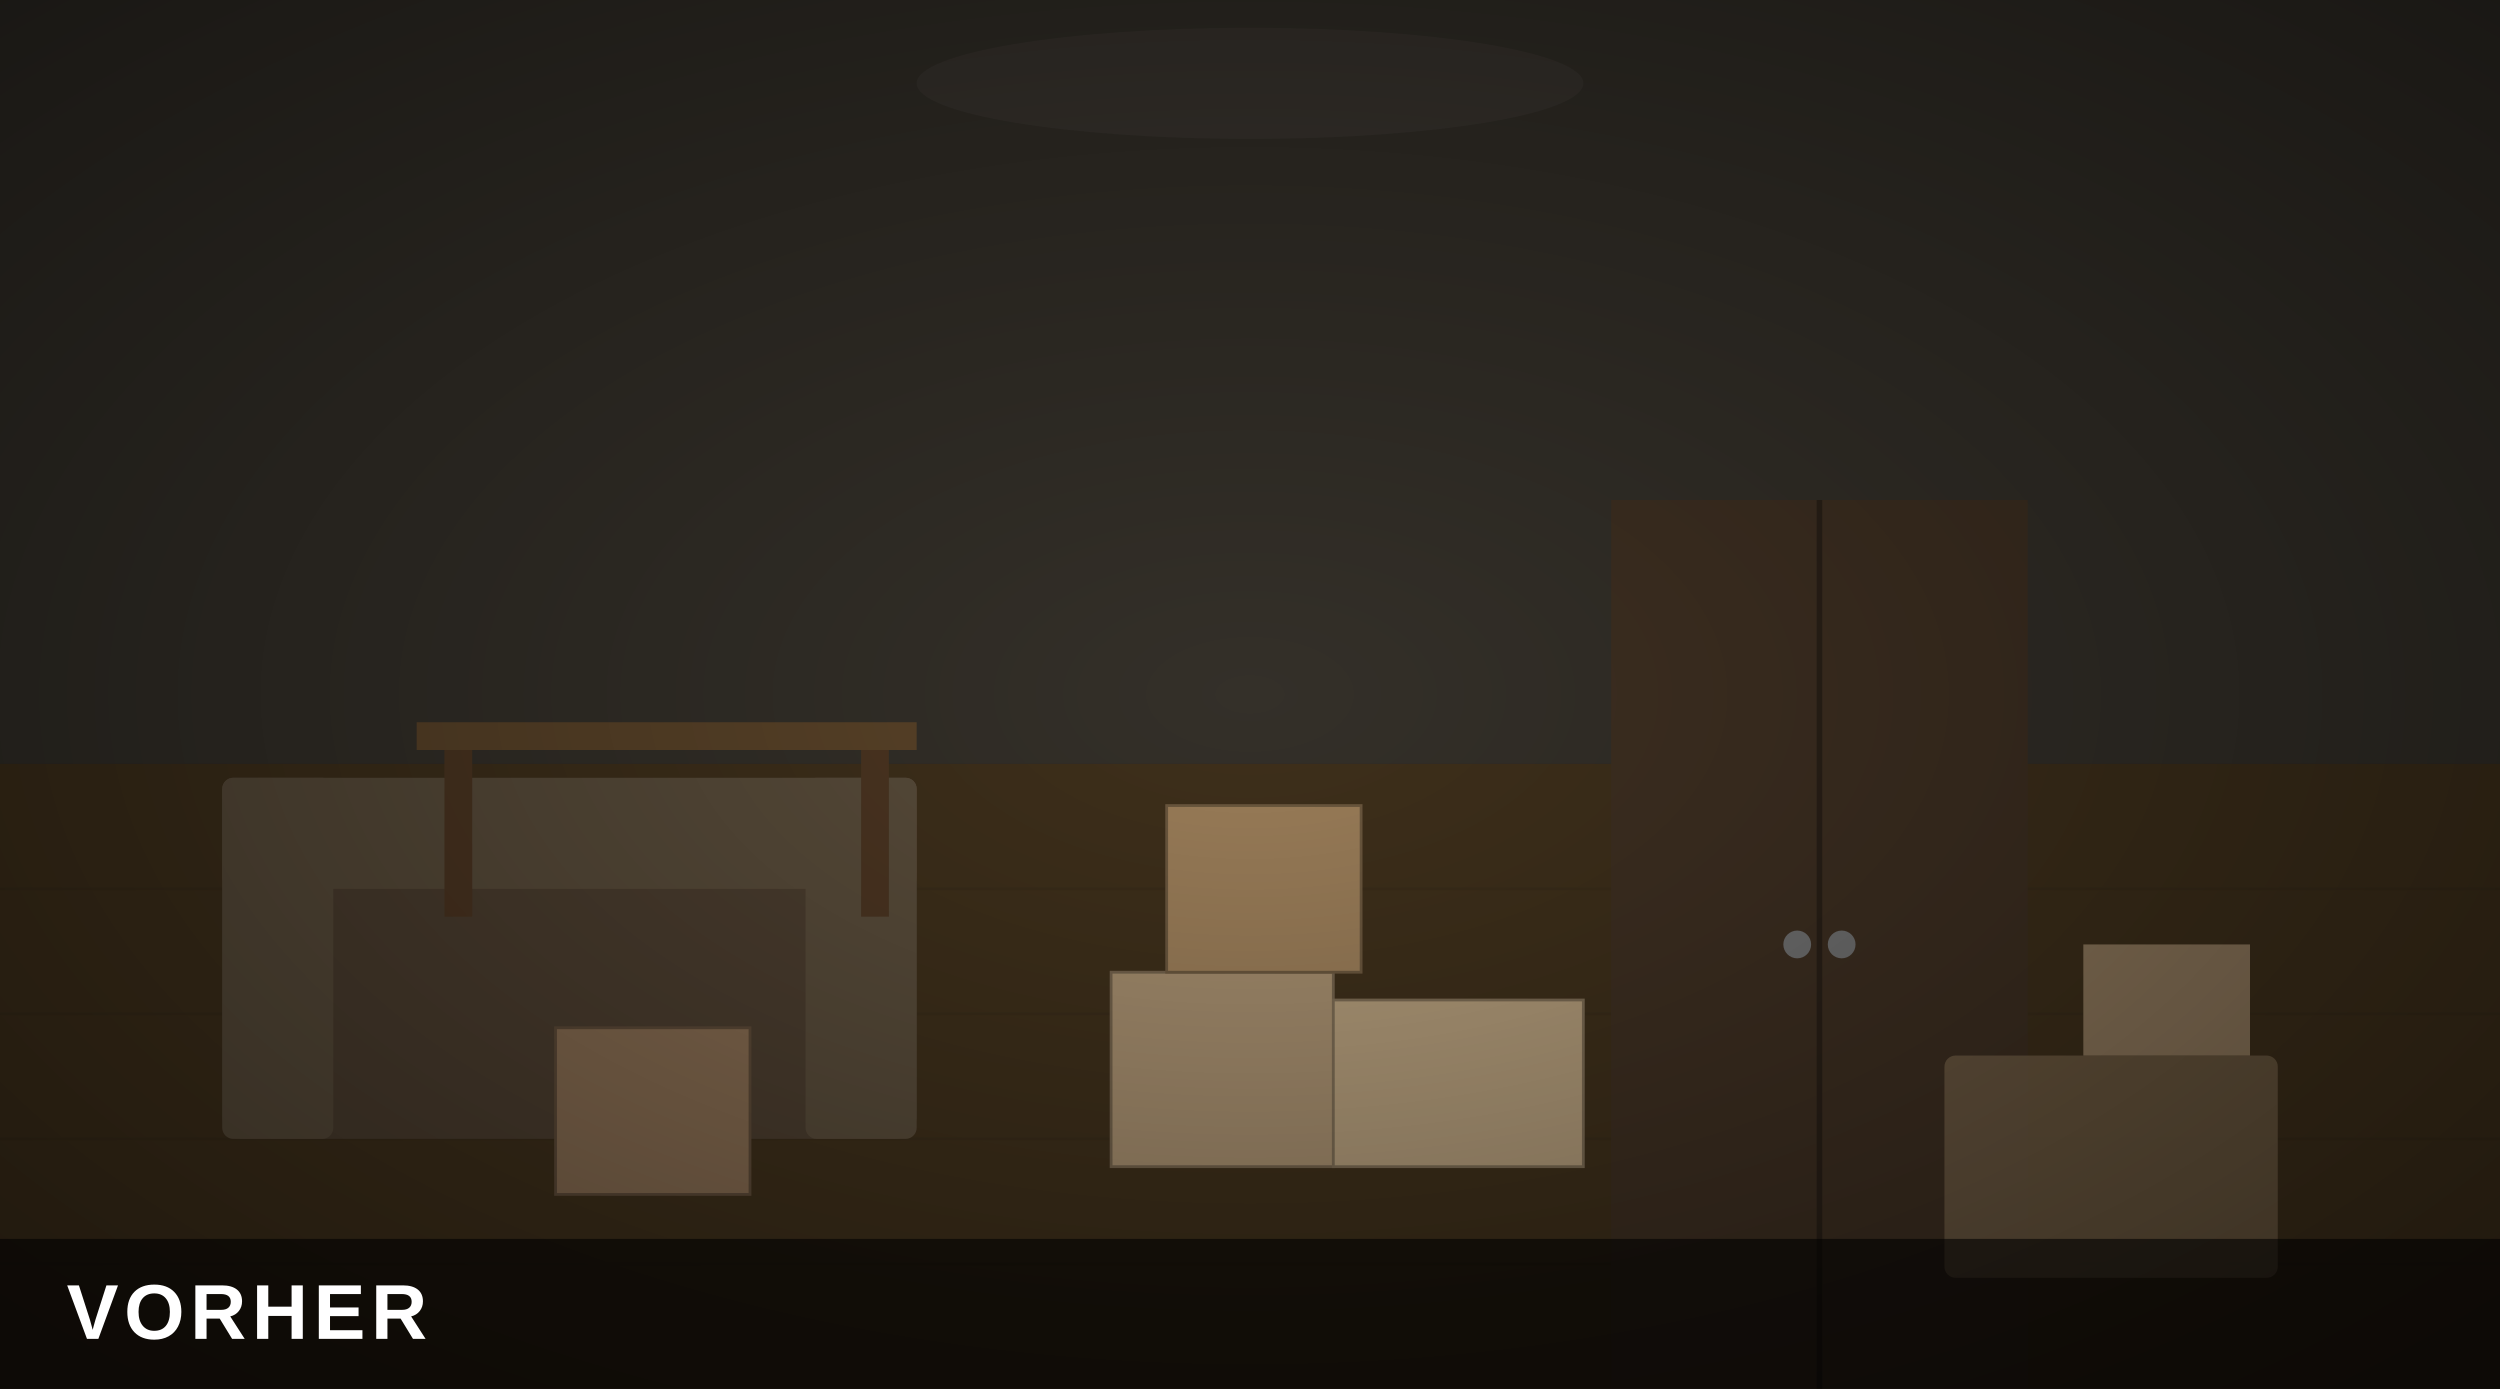
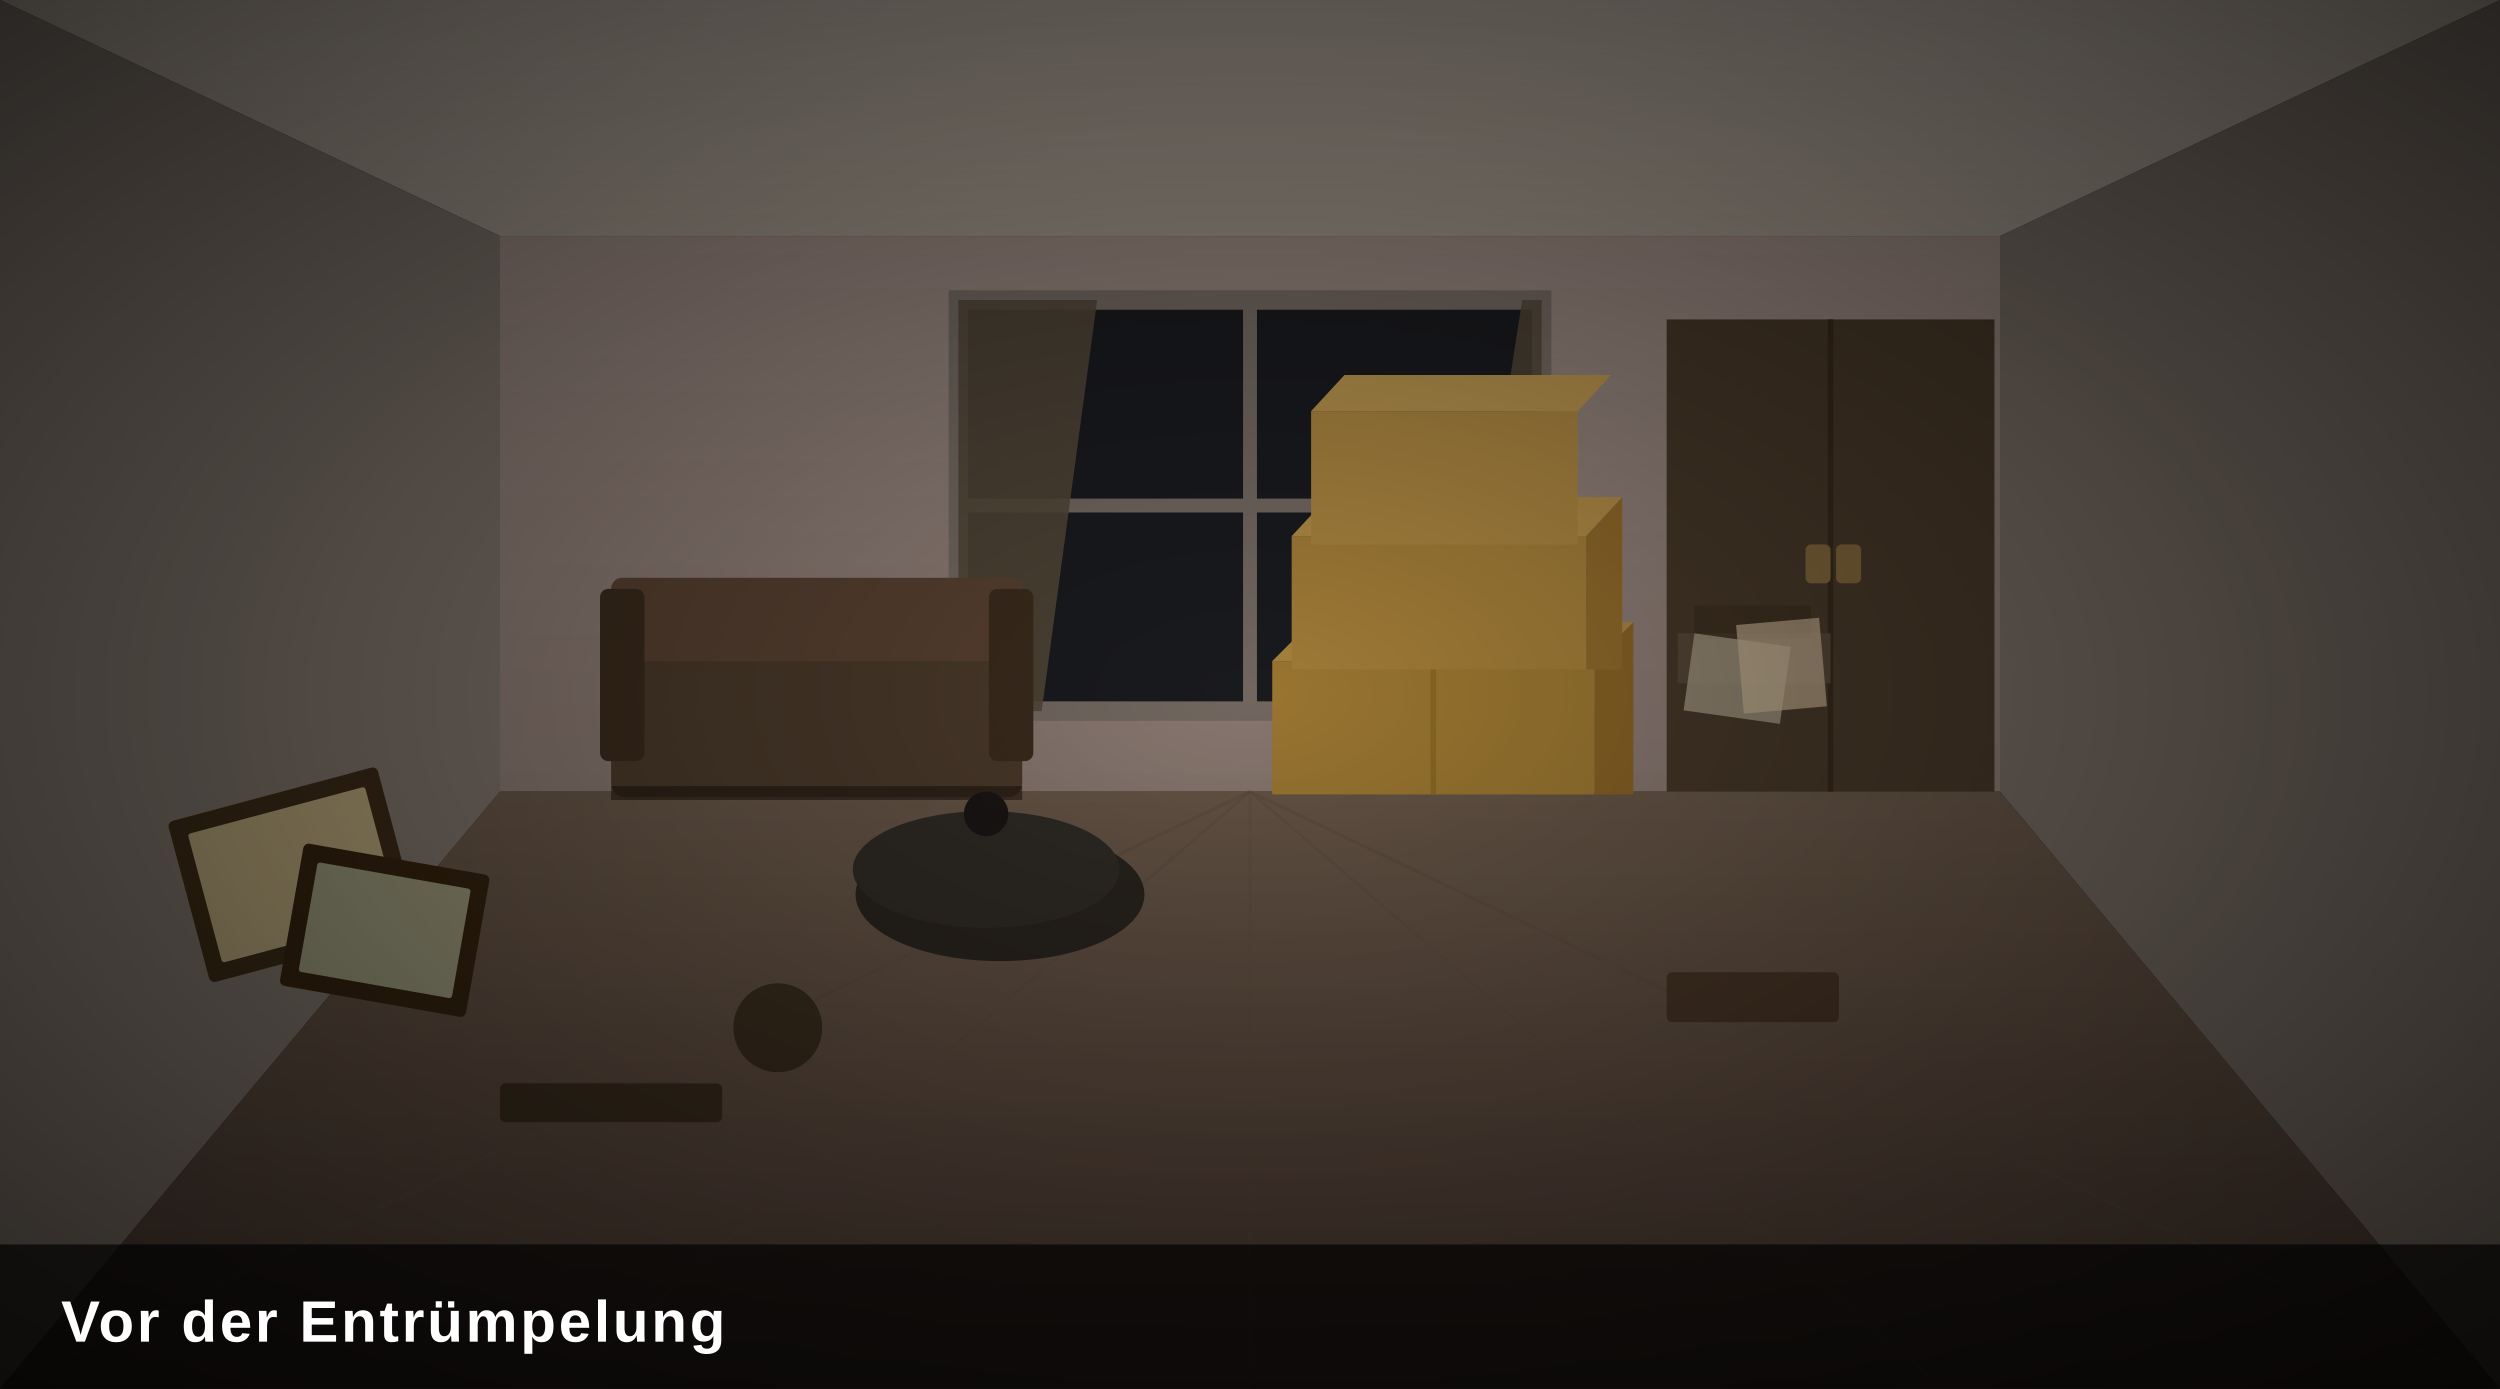
<svg xmlns="http://www.w3.org/2000/svg" viewBox="0 0 900 500" width="900" height="500">
-   <rect width="900" height="500" fill="#2e2a26" />
-   <rect x="0" y="0" width="900" height="275" fill="#3d3830" />
-   <polygon points="0,275 900,275 900,500 0,500" fill="#4a3820" />
-   <line x1="0" y1="320" x2="900" y2="320" stroke="#3e2f1b" stroke-width="1" opacity="0.4" />
-   <line x1="0" y1="365" x2="900" y2="365" stroke="#3e2f1b" stroke-width="1" opacity="0.4" />
-   <line x1="0" y1="410" x2="900" y2="410" stroke="#3e2f1b" stroke-width="1" opacity="0.4" />
-   <line x1="0" y1="455" x2="900" y2="455" stroke="#3e2f1b" stroke-width="1" opacity="0.4" />
-   <ellipse cx="450" cy="30" rx="120" ry="20" fill="#ffffff" opacity="0.05" />
-   <rect x="80" y="310" width="250" height="100" rx="8" fill="#5A4A38" />
-   <rect x="80" y="280" width="250" height="40" rx="4" fill="#6A5A45" />
-   <rect x="80" y="280" width="40" height="130" rx="4" fill="#6A5A45" />
-   <rect x="290" y="280" width="40" height="130" rx="4" fill="#6A5A45" />
-   <rect x="580" y="180" width="150" height="320" fill="#4A3828" />
-   <line x1="655" y1="180" x2="655" y2="500" stroke="#33271c" stroke-width="2" />
-   <circle cx="647" cy="340" r="5" fill="#888" />
-   <circle cx="663" cy="340" r="5" fill="#888" />
-   <rect x="400" y="350" width="80" height="70" fill="#C4A882" />
-   <rect x="400" y="350" width="80" height="70" fill="none" stroke="#89755b" stroke-width="1" />
-   <rect x="420" y="290" width="70" height="60" fill="#B8956A" />
-   <rect x="420" y="290" width="70" height="60" fill="none" stroke="#80684a" stroke-width="1" />
-   <rect x="480" y="360" width="90" height="60" fill="#D4B890" />
-   <rect x="480" y="360" width="90" height="60" fill="none" stroke="#948064" stroke-width="1" />
-   <rect x="200" y="370" width="70" height="60" fill="#A08060" />
-   <rect x="200" y="370" width="70" height="60" fill="none" stroke="#705943" stroke-width="1" />
-   <rect x="150" y="260" width="180" height="10" fill="#6B5030" />
-   <rect x="160" y="270" width="10" height="60" fill="#5A4028" />
-   <rect x="310" y="270" width="10" height="60" fill="#5A4028" />
-   <rect x="700" y="380" width="120" height="80" rx="4" fill="#8B7355" opacity="0.8" />
-   <rect x="750" y="340" width="60" height="40" fill="#C4A882" opacity="0.8" />
-   <rect width="900" height="500" fill="#000" opacity="0.15" />
-   <radialGradient id="vig2b" cx="50%" cy="50%" r="70%">
-     <stop offset="0%" stop-color="transparent" />
-     <stop offset="100%" stop-color="#000" stop-opacity="0.5" />
-   </radialGradient>
-   <rect width="900" height="500" fill="url(#vig2b)" />
-   <rect x="0" y="446" width="900" height="54" fill="#000" opacity="0.6" />
-   <text x="24" y="482" font-family="Arial Black, Arial" font-weight="900" font-size="28" fill="#fff" letter-spacing="2">VORHER</text>
+   <defs>
+     <linearGradient id="v2-ceil" x1="0%" y1="0%" x2="0%" y2="100%">
+       <stop offset="0%" stop-color="#c0b8ac" />
+       <stop offset="100%" stop-color="#b0a89c" />
+     </linearGradient>
+     <linearGradient id="v2-back" x1="0%" y1="0%" x2="0%" y2="100%">
+       <stop offset="0%" stop-color="#a89890" />
+       <stop offset="100%" stop-color="#988880" />
+     </linearGradient>
+     <linearGradient id="v2-floor" x1="0%" y1="0%" x2="0%" y2="100%">
+       <stop offset="0%" stop-color="#706050" />
+       <stop offset="100%" stop-color="#504038" />
+     </linearGradient>
+     <radialGradient id="v2-vig" cx="50%" cy="50%" r="70%">
+       <stop offset="0%" stop-color="transparent" />
+       <stop offset="100%" stop-color="#000" stop-opacity="0.65" />
+     </radialGradient>
+   </defs>
+   <rect width="900" height="500" fill="#241c16" />
+   <polygon points="0,0 900,0 720,85 180,85" fill="url(#v2-ceil)" />
+   <polygon points="180,85 720,85 720,285 180,285" fill="url(#v2-back)" />
+   <polygon points="0,0 180,85 180,285 0,500" fill="#888078" />
+   <polygon points="900,0 720,85 720,285 900,500" fill="#807870" />
+   <polygon points="0,500 900,500 720,285 180,285" fill="url(#v2-floor)" />
+   <line x1="450" y1="285" x2="0" y2="500" stroke="#625040" stroke-width="1.2" opacity="0.45" />
+   <line x1="450" y1="285" x2="200" y2="500" stroke="#625040" stroke-width="1" opacity="0.38" />
+   <line x1="450" y1="285" x2="450" y2="500" stroke="#625040" stroke-width="1" opacity="0.3" />
+   <line x1="450" y1="285" x2="700" y2="500" stroke="#625040" stroke-width="1" opacity="0.38" />
+   <line x1="450" y1="285" x2="900" y2="500" stroke="#625040" stroke-width="1.2" opacity="0.45" />
+   <rect x="345" y="108" width="210" height="148" fill="#181c22" />
+   <rect x="345" y="108" width="210" height="148" fill="none" stroke="#807870" stroke-width="7" />
+   <line x1="450" y1="108" x2="450" y2="256" stroke="#807870" stroke-width="5" />
+   <line x1="345" y1="182" x2="555" y2="182" stroke="#807870" stroke-width="5" />
+   <polygon points="345,108 395,108 375,256 345,256" fill="#5a5040" opacity="0.9" />
+   <polygon points="555,108 555,256 525,256 548,108" fill="#5a5040" opacity="0.85" />
+   <rect x="600" y="115" width="118" height="170" fill="#4a3c2c" />
+   <line x1="659" y1="115" x2="659" y2="285" stroke="#3a2c1c" stroke-width="2" />
+   <rect x="650" y="196" width="9" height="14" rx="2" fill="#8a7040" />
+   <rect x="661" y="196" width="9" height="14" rx="2" fill="#8a7040" />
+   <rect x="604" y="228" width="55" height="18" fill="#5a4c3c" />
+   <rect x="610" y="218" width="42" height="12" fill="#382c1c" opacity="0.5" />
+   <rect x="610" y="228" width="35" height="28" fill="#b0a890" opacity="0.8" transform="rotate(8 610 228)" />
+   <rect x="625" y="225" width="30" height="32" fill="#d4c0a0" opacity="0.7" transform="rotate(-5 625 225)" />
+   <rect x="220" y="235" width="148" height="52" rx="5" fill="#504030" />
+   <rect x="220" y="208" width="148" height="30" rx="4" fill="#604838" />
+   <rect x="216" y="212" width="16" height="62" rx="3" fill="#3e3020" />
+   <rect x="356" y="212" width="16" height="62" rx="3" fill="#3e3020" />
+   <rect x="220" y="283" width="148" height="5" fill="#18100a" opacity="0.55" />
+   <rect x="458" y="238" width="116" height="48" fill="#b08838" />
+   <polygon points="458,238 574,238 588,224 472,224" fill="#c09848" />
+   <polygon points="574,238 588,224 588,286 574,286" fill="#987028" />
+   <line x1="516" y1="238" x2="516" y2="286" stroke="#907020" stroke-width="2" opacity="0.6" />
+   <rect x="465" y="193" width="106" height="48" fill="#b89040" />
+   <polygon points="465,193 571,193 584,179 478,179" fill="#c8a050" />
+   <polygon points="571,193 584,179 584,241 571,241" fill="#a07830" />
+   <rect x="472" y="148" width="96" height="48" fill="#c09848" />
+   <polygon points="472,148 568,148 580,135 484,135" fill="#d0a858" />
+   <rect x="68" y="295" width="78" height="60" rx="2" fill="#3e2e18" transform="rotate(-15 68 325)" />
+   <rect x="74" y="301" width="66" height="48" rx="1" fill="#c8b888" transform="rotate(-15 68 325)" />
+   <rect x="105" y="303" width="68" height="52" rx="2" fill="#352510" transform="rotate(10 105 329)" />
+   <rect x="111" y="309" width="56" height="40" rx="1" fill="#a8a888" transform="rotate(10 105 329)" />
+   <ellipse cx="360" cy="322" rx="52" ry="24" fill="#282620" />
+   <ellipse cx="355" cy="313" rx="48" ry="21" fill="#302e28" />
+   <circle cx="355" cy="293" r="8" fill="#181616" />
+   <rect x="600" y="350" width="62" height="18" rx="2" fill="#4a3828" />
+   <rect x="180" y="390" width="80" height="14" rx="2" fill="#3a3020" />
+   <circle cx="280" cy="370" r="16" fill="#3a3020" />
+   <rect width="900" height="500" fill="#200c04" opacity="0.16" />
+   <rect width="900" height="500" fill="url(#v2-vig)" />
+   <rect x="0" y="448" width="900" height="52" fill="#000" opacity="0.68" />
+   <text x="22" y="483" font-family="Arial Black,Arial" font-weight="900" font-size="21" fill="#fff" letter-spacing="1">Vor der Entrümpelung</text>
</svg>
